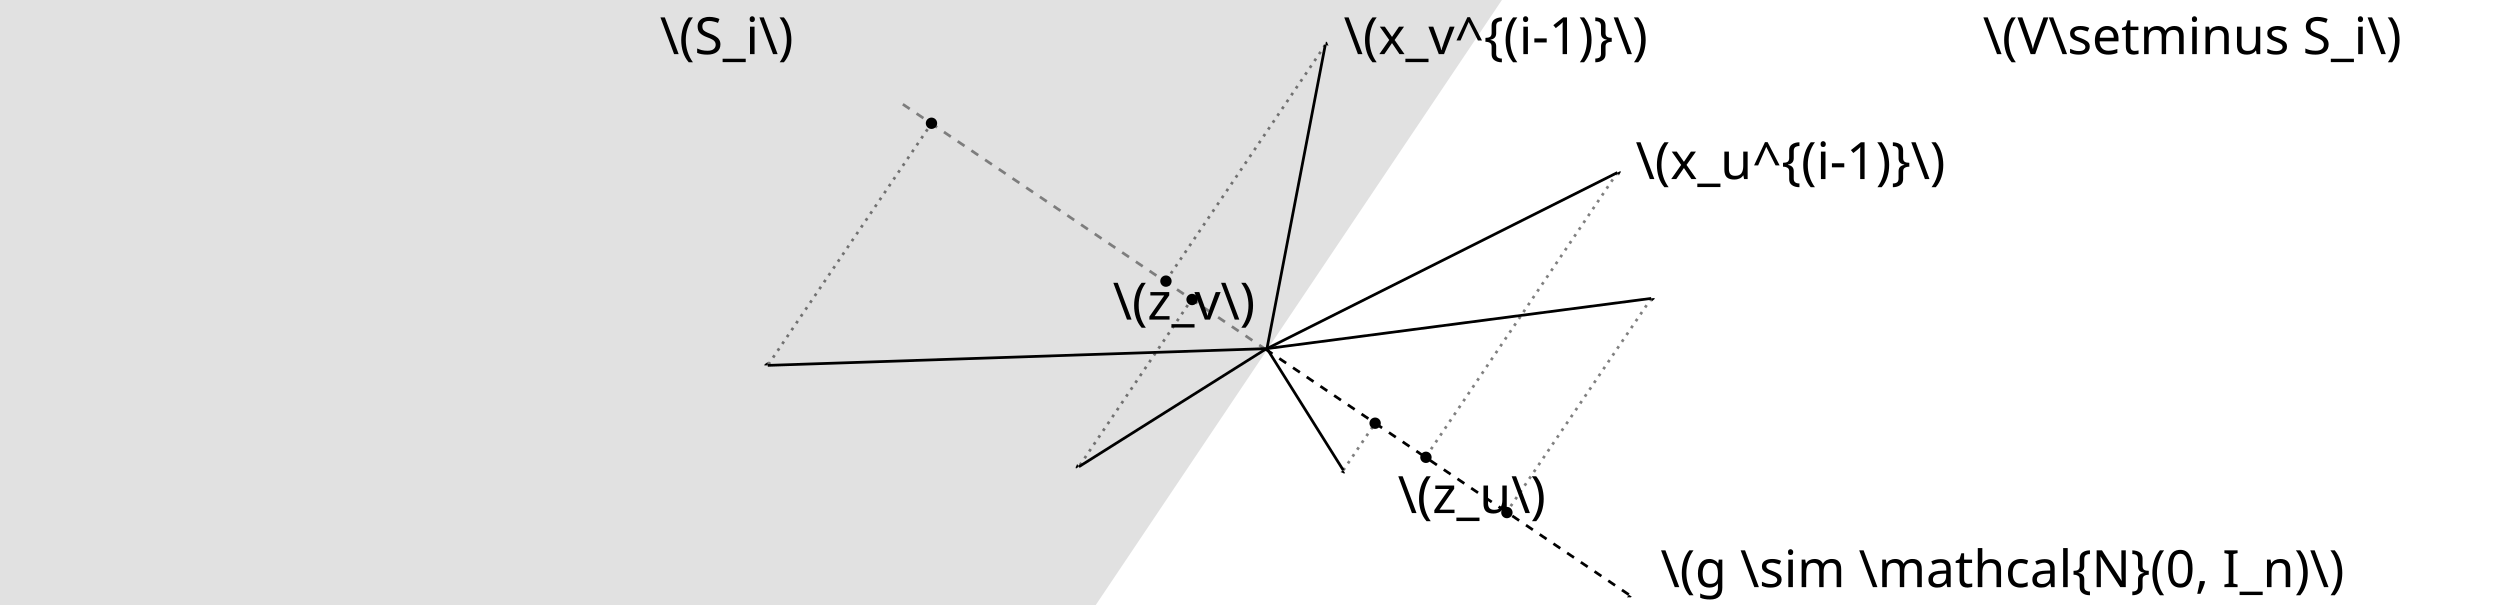
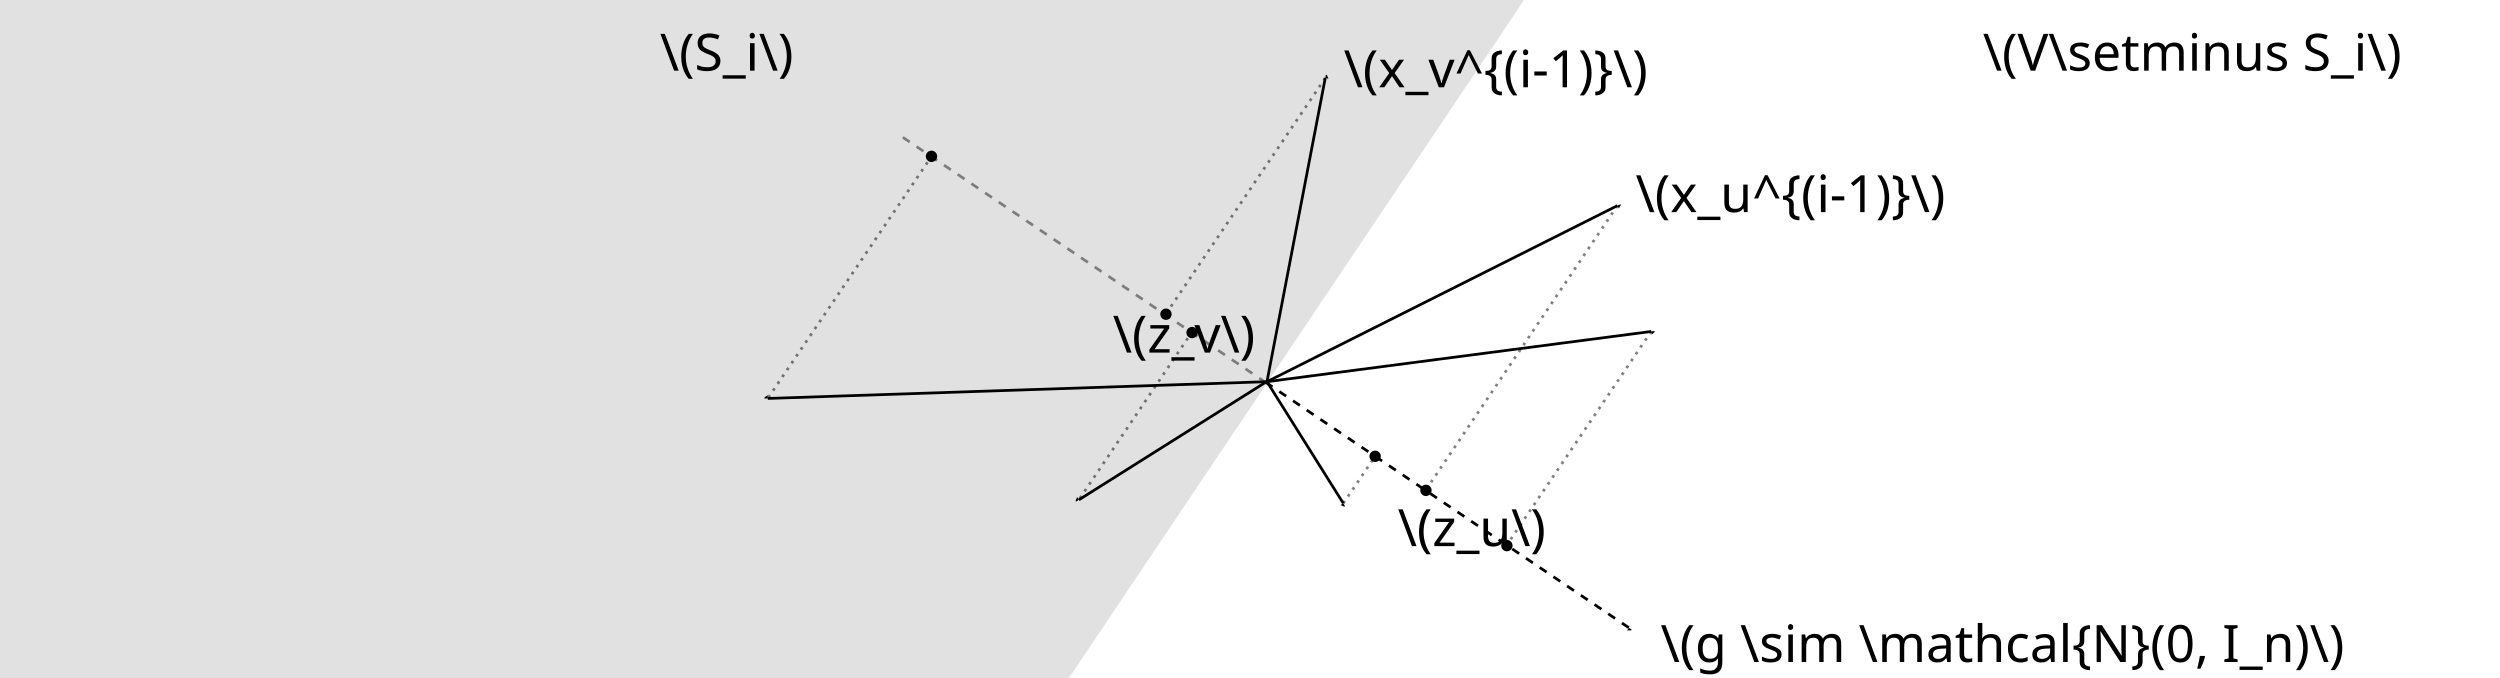
- <svg xmlns="http://www.w3.org/2000/svg" width="240mm" height="58mm" viewBox="0 0 240 58" version="1.1" id="svg8">
+ <svg xmlns="http://www.w3.org/2000/svg" width="240mm" height="65mm" viewBox="0 0 240 65" version="1.1" id="svg8">
  <defs id="defs2">
    <marker id="marker-arrow-1" orient="auto-start-reverse" refY="0" refX="0" markerHeight="3" markerWidth="2">
      <g transform="scale(1.393333)" id="g1">
        <path d="M -1.554,2.072 C -1.425,1.295 0,0.13 0.389,0 0,-0.13 -1.425,-1.295 -1.554,-2.072" style="fill:none;stroke:#000000;stroke-linecap:round;stroke-linejoin:round;stroke-miterlimit:10;stroke-dasharray:none;stroke-opacity:1" id="path1-8" />
+ 


0" /&gt;
   </g>
    </marker>
    <marker id="marker-arrow-1-6" orient="auto-start-reverse" refY="0" refX="0" markerHeight="3" markerWidth="2">
      <g transform="scale(1.393333)" id="g1-0">
        <path d="M -1.554,2.072 C -1.425,1.295 0,0.13 0.389,0 0,-0.13 -1.425,-1.295 -1.554,-2.072" style="fill:none;stroke:#000000;stroke-linecap:round;stroke-linejoin:round;stroke-miterlimit:10;stroke-dasharray:none;stroke-opacity:1" id="path1-3" />


+ 
0" /&gt;
   </g>
    </marker>
    <marker id="marker-arrow-1-3" orient="auto-start-reverse" refY="0" refX="0" markerHeight="3" markerWidth="2">
      <g transform="scale(1.393333)" id="g1-7">
        <path d="M -1.554,2.072 C -1.425,1.295 0,0.13 0.389,0 0,-0.13 -1.425,-1.295 -1.554,-2.072" style="fill:none;stroke:#000000;stroke-linecap:round;stroke-linejoin:round;stroke-miterlimit:10;stroke-dasharray:none;stroke-opacity:1" id="path1-88" />
+ 


0" /&gt;
   </g>
    </marker>
    <marker id="marker-arrow-1-5" orient="auto-start-reverse" refY="0" refX="0" markerHeight="3" markerWidth="2">
      <g transform="scale(1.393333)" id="g1-4">
        <path d="M -1.554,2.072 C -1.425,1.295 0,0.13 0.389,0 0,-0.13 -1.425,-1.295 -1.554,-2.072" style="fill:none;stroke:#000000;stroke-linecap:round;stroke-linejoin:round;stroke-miterlimit:10;stroke-dasharray:none;stroke-opacity:1" id="path1-36" />


+ 
0" /&gt;
   </g>
    </marker>
    <marker id="marker-arrow-1-1" orient="auto-start-reverse" refY="0" refX="0" markerHeight="3" markerWidth="2">
      <g transform="scale(1.393333)" id="g1-75">
        <path d="M -1.554,2.072 C -1.425,1.295 0,0.13 0.389,0 0,-0.13 -1.425,-1.295 -1.554,-2.072" style="fill:none;stroke:#000000;stroke-linecap:round;stroke-linejoin:round;stroke-miterlimit:10;stroke-dasharray:none;stroke-opacity:1" id="path1-5" />
+ 


0" /&gt;
   </g>
    </marker>
    <marker id="marker-arrow-1-2" orient="auto-start-reverse" refY="0" refX="0" markerHeight="3" markerWidth="2">
      <g transform="scale(1.393333)" id="g1-2">
        <path d="M -1.554,2.072 C -1.425,1.295 0,0.13 0.389,0 0,-0.13 -1.425,-1.295 -1.554,-2.072" style="fill:none;stroke:#000000;stroke-linecap:round;stroke-linejoin:round;stroke-miterlimit:10;stroke-dasharray:none;stroke-opacity:1" id="path1-6" />


+ 
0" /&gt;
   </g>
    </marker>
    <marker id="marker-arrow-1-4" orient="auto-start-reverse" refY="0" refX="0" markerHeight="3" markerWidth="2">
      <g transform="scale(1.393333)" id="g1-00">
        <path d="M -1.554,2.072 C -1.425,1.295 0,0.13 0.389,0 0,-0.13 -1.425,-1.295 -1.554,-2.072" style="fill:none;stroke:#000000;stroke-linecap:round;stroke-linejoin:round;stroke-miterlimit:10;stroke-dasharray:none;stroke-opacity:1" id="path1-9" />
+ 


0" /&gt;
   </g>
    </marker>
    <marker id="marker-arrow-1-9" orient="auto-start-reverse" refY="0" refX="0" markerHeight="3" markerWidth="2">
      <g transform="scale(1.393333)" id="g1-756">
        <path d="M -1.554,2.072 C -1.425,1.295 0,0.13 0.389,0 0,-0.13 -1.425,-1.295 -1.554,-2.072" style="fill:none;stroke:#000000;stroke-linecap:round;stroke-linejoin:round;stroke-miterlimit:10;stroke-dasharray:none;stroke-opacity:1" id="path1-53" />


+ 
0" /&gt;
   </g>
    </marker>
    <marker id="marker-arrow-1-55" orient="auto-start-reverse" refY="0" refX="0" markerHeight="3" markerWidth="2">
      <g transform="scale(1.393333)" id="g1-5">
        <path d="M -1.554,2.072 C -1.425,1.295 0,0.13 0.389,0 0,-0.13 -1.425,-1.295 -1.554,-2.072" style="fill:none;stroke:#000000;stroke-linecap:round;stroke-linejoin:round;stroke-miterlimit:10;stroke-dasharray:none;stroke-opacity:1" id="path1-4" />


+ 
0" /&gt;
   </g>
    </marker>
  </defs>
  <g id="layer1" transform="translate(0,-177)">
-     <path style="fill:none;fill-opacity:1;stroke:#000000;stroke-width:0.265;stroke-linecap:butt;stroke-linejoin:miter;stroke-dasharray:none;stroke-opacity:1;marker-start:none;marker-end:url(#marker-arrow-1)" d="m 100.812,231.752 16.703,-24.534" id="path1" transform="rotate(-23.37605,59.7719,170.798)" />
-     <text xml:space="preserve" style="font-size:4.939px;line-height:1.25;font-family:sans-serif;text-decoration-color:#000000;letter-spacing:0px;word-spacing:0px;fill:#000000;stroke-width:0.265;-inkscape-stroke:none;stop-color:#000000" x="157.024" y="194.189" id="text1">
-       <tspan id="tspan1" style="stroke-width:0.265" x="157.024" y="194.189">\(x_u^{(i-1)}\)</tspan>
+     <path style="fill:none;fill-opacity:1;stroke:#000000;stroke-width:0.265;stroke-linecap:butt;stroke-linejoin:miter;stroke-dasharray:none;stroke-opacity:1;marker-start:none;marker-end:url(#marker-arrow-1)" d="m 100.812,231.752 16.703,-24.534" id="path1" transform="rotate(-23.37605,67.44573,172.3855)" />
+     <text xml:space="preserve" style="font-size:4.939px;line-height:1.25;font-family:sans-serif;text-decoration-color:#000000;letter-spacing:0px;word-spacing:0px;fill:#000000;stroke-width:0.265;-inkscape-stroke:none;stop-color:#000000" x="157.024" y="197.364" id="text1">
+       <tspan id="tspan1" style="stroke-width:0.265" x="157.024" y="197.364">\(x_u^{(i-1)}\)</tspan>
    </text>
-     <text xml:space="preserve" style="font-size:4.939px;line-height:1.25;font-family:sans-serif;text-decoration-color:#000000;letter-spacing:0px;word-spacing:0px;fill:#000000;stroke-width:0.265;-inkscape-stroke:none;stop-color:#000000" x="134.187" y="226.251" id="text1-9">
-       <tspan id="tspan1-3" style="stroke-width:0.265" x="134.187" y="226.251">\(z_u\)</tspan>
+     <text xml:space="preserve" style="font-size:4.939px;line-height:1.25;font-family:sans-serif;text-decoration-color:#000000;letter-spacing:0px;word-spacing:0px;fill:#000000;stroke-width:0.265;-inkscape-stroke:none;stop-color:#000000" x="134.187" y="229.426" id="text1-9">
+       <tspan id="tspan1-3" style="stroke-width:0.265" x="134.187" y="229.426">\(z_u\)</tspan>
    </text>
-     <text xml:space="preserve" style="font-size:4.939px;line-height:1.25;font-family:sans-serif;text-decoration-color:#000000;letter-spacing:0px;word-spacing:0px;fill:#000000;stroke-width:0.265;-inkscape-stroke:none;stop-color:#000000" x="106.833" y="207.677" id="text1-9-7">
-       <tspan id="tspan1-3-7" style="stroke-width:0.265" x="106.833" y="207.677">\(z_v\)</tspan>
+     <text xml:space="preserve" style="font-size:4.939px;line-height:1.25;font-family:sans-serif;text-decoration-color:#000000;letter-spacing:0px;word-spacing:0px;fill:#000000;stroke-width:0.265;-inkscape-stroke:none;stop-color:#000000" x="106.833" y="210.852" id="text1-9-7">
+       <tspan id="tspan1-3-7" style="stroke-width:0.265" x="106.833" y="210.852">\(z_v\)</tspan>
    </text>
-     <text xml:space="preserve" style="font-size:4.939px;line-height:1.25;font-family:sans-serif;text-decoration-color:#000000;letter-spacing:0px;word-spacing:0px;fill:#000000;stroke-width:0.265;-inkscape-stroke:none;stop-color:#000000" x="129.001" y="182.199" id="text1-3">
-       <tspan id="tspan1-2" style="stroke-width:0.265" x="129.001" y="182.199">\(x_v^{(i-1)}\)</tspan>
+     <text xml:space="preserve" style="font-size:4.939px;line-height:1.25;font-family:sans-serif;text-decoration-color:#000000;letter-spacing:0px;word-spacing:0px;fill:#000000;stroke-width:0.265;-inkscape-stroke:none;stop-color:#000000" x="129.001" y="185.374" id="text1-3">
+       <tspan id="tspan1-2" style="stroke-width:0.265" x="129.001" y="185.374">\(x_v^{(i-1)}\)</tspan>
    </text>
-     <path style="fill:none;fill-opacity:1;stroke:#000000;stroke-width:0.265;stroke-linecap:butt;stroke-linejoin:miter;stroke-dasharray:none;stroke-opacity:1;marker-start:none;marker-end:url(#marker-arrow-1)" d="m 100.812,231.752 37.588,-2.164" id="path2" transform="rotate(-23.37605,59.7719,170.798)" />
-     <path style="fill:none;fill-opacity:1;stroke:#000000;stroke-width:0.265;stroke-linecap:butt;stroke-linejoin:miter;stroke-dasharray:none;stroke-opacity:1;marker-start:none;marker-end:url(#marker-arrow-1)" d="m 100.812,231.752 35.776,10.212" id="path3" transform="rotate(-23.37605,59.7719,170.798)" />
-     <path style="fill:none;fill-opacity:1;stroke:#000000;stroke-width:0.265;stroke-linecap:butt;stroke-linejoin:miter;stroke-dasharray:none;stroke-opacity:1;marker-start:none;marker-end:url(#marker-arrow-1)" d="m 100.668,231.752 -20.93,3.247" id="path4" transform="rotate(-23.37605,59.7719,170.798)" />
-     <path style="fill:none;fill-opacity:1;stroke:#000000;stroke-width:0.265;stroke-linecap:butt;stroke-linejoin:miter;stroke-dasharray:none;stroke-opacity:1;marker-start:none;marker-end:url(#marker-arrow-1)" d="M 100.812,231.752 56.184,214.215" id="path5" transform="rotate(-23.37605,59.7719,170.798)" />
-     <path style="fill:none;fill-opacity:1;stroke:#000000;stroke-width:0.265;stroke-linecap:butt;stroke-linejoin:miter;stroke-dasharray:0.794, 0.794;stroke-opacity:1;marker-start:none;marker-end:url(#marker-arrow-1)" d="m 100.668,231.752 22.665,35.47" id="path6" transform="rotate(-23.37605,59.7719,170.798)" />
-     <text xml:space="preserve" style="font-size:4.939px;line-height:1.25;font-family:sans-serif;text-decoration-color:#000000;letter-spacing:0px;word-spacing:0px;fill:#000000;stroke-width:0.265;-inkscape-stroke:none;stop-color:#000000" x="159.414" y="233.364" id="text6">
-       <tspan id="tspan6" style="stroke-width:0.265" x="159.414" y="233.364">\(g \sim \mathcal{N}(0, I_n)\)</tspan>
+     <path style="fill:none;fill-opacity:1;stroke:#000000;stroke-width:0.265;stroke-linecap:butt;stroke-linejoin:miter;stroke-dasharray:none;stroke-opacity:1;marker-start:none;marker-end:url(#marker-arrow-1)" d="m 100.812,231.752 37.588,-2.164" id="path2" transform="rotate(-23.37605,67.44573,172.3855)" />
+     <path style="fill:none;fill-opacity:1;stroke:#000000;stroke-width:0.265;stroke-linecap:butt;stroke-linejoin:miter;stroke-dasharray:none;stroke-opacity:1;marker-start:none;marker-end:url(#marker-arrow-1)" d="m 100.812,231.752 35.776,10.212" id="path3" transform="rotate(-23.37605,67.44573,172.3855)" />
+     <path style="fill:none;fill-opacity:1;stroke:#000000;stroke-width:0.265;stroke-linecap:butt;stroke-linejoin:miter;stroke-dasharray:none;stroke-opacity:1;marker-start:none;marker-end:url(#marker-arrow-1)" d="m 100.668,231.752 -20.93,3.247" id="path4" transform="rotate(-23.37605,67.44573,172.3855)" />
+     <path style="fill:none;fill-opacity:1;stroke:#000000;stroke-width:0.265;stroke-linecap:butt;stroke-linejoin:miter;stroke-dasharray:none;stroke-opacity:1;marker-start:none;marker-end:url(#marker-arrow-1)" d="M 100.812,231.752 56.184,214.215" id="path5" transform="rotate(-23.37605,67.44573,172.3855)" />
+     <path style="fill:none;fill-opacity:1;stroke:#000000;stroke-width:0.265;stroke-linecap:butt;stroke-linejoin:miter;stroke-dasharray:0.794, 0.794;stroke-opacity:1;marker-start:none;marker-end:url(#marker-arrow-1)" d="m 100.668,231.752 22.665,35.47" id="path6" transform="rotate(-23.37605,67.44573,172.3855)" />
+     <text xml:space="preserve" style="font-size:4.939px;line-height:1.25;font-family:sans-serif;text-decoration-color:#000000;letter-spacing:0px;word-spacing:0px;fill:#000000;stroke-width:0.265;-inkscape-stroke:none;stop-color:#000000" x="159.414" y="240.549" id="text6">
+       <tspan id="tspan6" style="stroke-width:0.265" x="159.414" y="240.549">\(g \sim \mathcal{N}(0, I_n)\)</tspan>
    </text>
-     <path style="fill:none;fill-opacity:1;stroke:#000000;stroke-width:0.265;stroke-linecap:butt;stroke-linejoin:miter;stroke-dasharray:none;stroke-opacity:1;marker-start:none;marker-end:url(#marker-arrow-1)" d="m 100.812,231.752 2.094,13.629" id="path7" transform="rotate(-23.37605,59.7719,170.798)" />
-     <path style="opacity:0.5;fill:none;fill-opacity:1;stroke:#000000;stroke-width:0.265;stroke-linecap:butt;stroke-linejoin:miter;stroke-dasharray:0.265, 0.529;stroke-opacity:1;marker-start:none;marker-end:none" d="m 102.906,245.38 4.596,-2.934" id="path8" transform="rotate(-23.37605,59.7719,170.798)" />
-     <path style="font-variation-settings:normal;opacity:1;vector-effect:none;fill:#000000;fill-opacity:1;fill-rule:evenodd;stroke:none;stroke-width:0.265;stroke-linecap:butt;stroke-linejoin:miter;stroke-miterlimit:4;stroke-dasharray:none;stroke-dashoffset:0;stroke-opacity:1;-inkscape-stroke:none;marker-start:none;marker-end:none;stop-color:#000000;stop-opacity:1" id="path9" d="m 35.375,-252.14 a 0.545,0.545 0 0 1 -0.547,0.542 0.545,0.545 0 0 1 -0.544,-0.545 0.545,0.545 0 0 1 0.544,-0.545 0.545,0.545 0 0 1 0.547,0.542" transform="matrix(0.9179206,-0.3967642,-0.3967642,-0.9179206,0,0)" />
-     <path style="font-variation-settings:normal;vector-effect:none;fill:#000000;fill-opacity:1;fill-rule:evenodd;stroke:none;stroke-width:0.265;stroke-linecap:butt;stroke-linejoin:miter;stroke-miterlimit:4;stroke-dasharray:none;stroke-dashoffset:0;stroke-opacity:1;-inkscape-stroke:none;marker-start:none;marker-end:none;stop-color:#000000" id="path9-78" d="m 38.554,-257.08 a 0.545,0.545 0 0 1 -0.547,0.542 0.545,0.545 0 0 1 -0.544,-0.545 0.545,0.545 0 0 1 0.544,-0.545 0.545,0.545 0 0 1 0.547,0.542" transform="matrix(0.9179206,-0.3967642,-0.3967642,-0.9179206,0,0)" />
-     <path style="font-variation-settings:normal;vector-effect:none;fill:#000000;fill-opacity:1;fill-rule:evenodd;stroke:none;stroke-width:0.265;stroke-linecap:butt;stroke-linejoin:miter;stroke-miterlimit:4;stroke-dasharray:none;stroke-dashoffset:0;stroke-opacity:1;-inkscape-stroke:none;marker-start:none;marker-end:none;stop-color:#000000" id="path9-5" d="m 43.584,-265.032 a 0.545,0.545 0 0 1 -0.547,0.542 0.545,0.545 0 0 1 -0.544,-0.545 0.545,0.545 0 0 1 0.544,-0.545 0.545,0.545 0 0 1 0.547,0.542" transform="matrix(0.9179206,-0.3967642,-0.3967642,-0.9179206,0,0)" />
-     <path style="opacity:0.5;fill:none;fill-opacity:1;stroke:#000000;stroke-width:0.265;stroke-linecap:butt;stroke-linejoin:miter;stroke-dasharray:0.265, 0.529;stroke-opacity:1;marker-start:none;marker-end:none" d="m 136.589,241.963 -20.878,13.329" id="path10" transform="rotate(-23.37605,59.7719,170.798)" />
-     <path style="opacity:0.5;fill:none;fill-opacity:1;stroke:#000000;stroke-width:0.265;stroke-linecap:butt;stroke-linejoin:miter;stroke-dasharray:0.265, 0.529;stroke-opacity:1;marker-start:none;marker-end:none" d="M 138.4,229.588 110.65,247.372" id="path11" transform="rotate(-23.37605,59.7719,170.798)" />
-     <path style="opacity:0.5;fill:none;fill-opacity:1;stroke:#000000;stroke-width:0.265;stroke-linecap:butt;stroke-linejoin:miter;stroke-dasharray:0.265, 0.529;stroke-opacity:1;marker-start:none;marker-end:none" d="m 138.4,229.417 -22.99,14.695" id="path11-8" transform="rotate(-23.37605,16.55743,232.3756)" />
-     <path style="opacity:0.5;fill:none;fill-opacity:1;stroke:#000000;stroke-width:0.265;stroke-linecap:butt;stroke-linejoin:miter;stroke-dasharray:0.265, 0.529;stroke-opacity:1;marker-start:none;marker-end:none" d="M 149.177,225.397 132.753,235.921" id="path11-8-1" transform="rotate(-23.37605,84.04827,299.3934)" />
-     <path style="opacity:0.5;fill:none;fill-opacity:1;stroke:#000000;stroke-width:0.265;stroke-linecap:butt;stroke-linejoin:miter;stroke-dasharray:0.265, 0.529;stroke-opacity:1;marker-start:none;marker-end:none" d="m 139.152,228.715 -23.742,15.149" id="path11-8-3" transform="rotate(-23.37605,17.72506,328.767)" />
-     <path style="opacity:0.442;fill:none;fill-opacity:1;stroke:#000000;stroke-width:0.265;stroke-linecap:butt;stroke-linejoin:miter;stroke-dasharray:0.794, 0.794;stroke-opacity:1;marker-start:none;marker-end:none" d="M 123.333,267.221 100.668,231.752" id="path12" transform="rotate(-23.37605,-14.49007,243.2219)" />
-     <path style="font-variation-settings:normal;vector-effect:none;fill:#000000;fill-opacity:1;fill-rule:evenodd;stroke:none;stroke-width:0.265;stroke-linecap:butt;stroke-linejoin:miter;stroke-miterlimit:4;stroke-dasharray:none;stroke-dashoffset:0;stroke-opacity:1;-inkscape-stroke:none;marker-start:none;marker-end:none;stop-color:#000000" id="path9-7" d="m 23.956,-234.267 a 0.545,0.545 0 0 1 -0.547,0.542 0.545,0.545 0 0 1 -0.544,-0.545 0.545,0.545 0 0 1 0.544,-0.545 0.545,0.545 0 0 1 0.547,0.542" transform="matrix(0.9179206,-0.3967642,-0.3967642,-0.9179206,0,0)" />
-     <path style="font-variation-settings:normal;vector-effect:none;fill:#000000;fill-opacity:1;fill-rule:evenodd;stroke:none;stroke-width:0.265;stroke-linecap:butt;stroke-linejoin:miter;stroke-miterlimit:4;stroke-dasharray:none;stroke-dashoffset:0;stroke-opacity:1;-inkscape-stroke:none;marker-start:none;marker-end:none;stop-color:#000000" id="path9-0" d="m 22.354,-231.653 a 0.545,0.545 0 0 1 -0.547,0.542 0.545,0.545 0 0 1 -0.544,-0.545 0.545,0.545 0 0 1 0.544,-0.545 0.545,0.545 0 0 1 0.547,0.542" transform="matrix(0.9179206,-0.3967642,-0.3967642,-0.9179206,0,0)" />
-     <path style="font-variation-settings:normal;vector-effect:none;fill:#000000;fill-opacity:1;fill-rule:evenodd;stroke:none;stroke-width:0.265;stroke-linecap:butt;stroke-linejoin:miter;stroke-miterlimit:4;stroke-dasharray:none;stroke-dashoffset:0;stroke-opacity:1;-inkscape-stroke:none;marker-start:none;marker-end:none;stop-color:#000000" id="path9-3" d="m 7.705,-208.811 a 0.545,0.545 0 0 1 -0.547,0.542 0.545,0.545 0 0 1 -0.544,-0.545 0.545,0.545 0 0 1 0.544,-0.545 0.545,0.545 0 0 1 0.547,0.542" transform="matrix(0.9179206,-0.3967642,-0.3967642,-0.9179206,0,0)" />
-     <rect style="font-variation-settings:normal;opacity:1;vector-effect:none;fill:#000000;fill-opacity:0.12;fill-rule:evenodd;stroke:none;stroke-width:0.329;stroke-linecap:butt;stroke-linejoin:miter;stroke-miterlimit:4;stroke-dasharray:none;stroke-dashoffset:0;stroke-opacity:1;-inkscape-stroke:none;marker-start:none;marker-end:none;stop-color:#000000;stop-opacity:1" id="rect12" width="187.192" height="155.196" x="31.171" y="46.081" transform="rotate(33.87303)" />
-     <text xml:space="preserve" style="font-size:4.939px;line-height:1.25;font-family:sans-serif;text-decoration-color:#000000;letter-spacing:0px;word-spacing:0px;fill:#000000;stroke-width:0.265;-inkscape-stroke:none;stop-color:#000000" x="63.354" y="182.199" id="text12">
-       <tspan id="tspan12" style="stroke-width:0.265" x="63.354" y="182.199">\(S_i\)</tspan>
+     <path style="fill:none;fill-opacity:1;stroke:#000000;stroke-width:0.265;stroke-linecap:butt;stroke-linejoin:miter;stroke-dasharray:none;stroke-opacity:1;marker-start:none;marker-end:url(#marker-arrow-1)" d="m 100.812,231.752 2.094,13.629" id="path7" transform="rotate(-23.37605,67.44573,172.3855)" />
+     <path style="opacity:0.5;fill:none;fill-opacity:1;stroke:#000000;stroke-width:0.265;stroke-linecap:butt;stroke-linejoin:miter;stroke-dasharray:0.265, 0.529;stroke-opacity:1;marker-start:none;marker-end:none" d="m 102.906,245.38 4.596,-2.934" id="path8" transform="rotate(-23.37605,67.44573,172.3855)" />
+     <path style="font-variation-settings:normal;opacity:1;vector-effect:none;fill:#000000;fill-opacity:1;fill-rule:evenodd;stroke:none;stroke-width:0.265;stroke-linecap:butt;stroke-linejoin:miter;stroke-miterlimit:4;stroke-dasharray:none;stroke-dashoffset:0;stroke-opacity:1;-inkscape-stroke:none;marker-start:none;marker-end:none;stop-color:#000000;stop-opacity:1" id="path9" d="m 34.115,-255.055 a 0.545,0.545 0 0 1 -0.547,0.542 0.545,0.545 0 0 1 -0.544,-0.545 0.545,0.545 0 0 1 0.544,-0.545 0.545,0.545 0 0 1 0.547,0.542" transform="matrix(0.9179206,-0.3967642,-0.3967642,-0.9179206,0,0)" />
+     <path style="font-variation-settings:normal;vector-effect:none;fill:#000000;fill-opacity:1;fill-rule:evenodd;stroke:none;stroke-width:0.265;stroke-linecap:butt;stroke-linejoin:miter;stroke-miterlimit:4;stroke-dasharray:none;stroke-dashoffset:0;stroke-opacity:1;-inkscape-stroke:none;marker-start:none;marker-end:none;stop-color:#000000" id="path9-78" d="m 37.295,-259.994 a 0.545,0.545 0 0 1 -0.547,0.542 0.545,0.545 0 0 1 -0.544,-0.545 0.545,0.545 0 0 1 0.544,-0.545 0.545,0.545 0 0 1 0.547,0.542" transform="matrix(0.9179206,-0.3967642,-0.3967642,-0.9179206,0,0)" />
+     <path style="font-variation-settings:normal;vector-effect:none;fill:#000000;fill-opacity:1;fill-rule:evenodd;stroke:none;stroke-width:0.265;stroke-linecap:butt;stroke-linejoin:miter;stroke-miterlimit:4;stroke-dasharray:none;stroke-dashoffset:0;stroke-opacity:1;-inkscape-stroke:none;marker-start:none;marker-end:none;stop-color:#000000" id="path9-5" d="m 42.324,-267.947 a 0.545,0.545 0 0 1 -0.547,0.542 0.545,0.545 0 0 1 -0.544,-0.545 0.545,0.545 0 0 1 0.544,-0.545 0.545,0.545 0 0 1 0.547,0.542" transform="matrix(0.9179206,-0.3967642,-0.3967642,-0.9179206,0,0)" />
+     <path style="opacity:0.5;fill:none;fill-opacity:1;stroke:#000000;stroke-width:0.265;stroke-linecap:butt;stroke-linejoin:miter;stroke-dasharray:0.265, 0.529;stroke-opacity:1;marker-start:none;marker-end:none" d="m 136.589,241.963 -20.878,13.329" id="path10" transform="rotate(-23.37605,67.44573,172.3855)" />
+     <path style="opacity:0.5;fill:none;fill-opacity:1;stroke:#000000;stroke-width:0.265;stroke-linecap:butt;stroke-linejoin:miter;stroke-dasharray:0.265, 0.529;stroke-opacity:1;marker-start:none;marker-end:none" d="M 138.4,229.588 110.65,247.372" id="path11" transform="rotate(-23.37605,67.44573,172.3855)" />
+     <path style="opacity:0.5;fill:none;fill-opacity:1;stroke:#000000;stroke-width:0.265;stroke-linecap:butt;stroke-linejoin:miter;stroke-dasharray:0.265, 0.529;stroke-opacity:1;marker-start:none;marker-end:none" d="m 138.4,229.417 -22.99,14.695" id="path11-8" transform="rotate(-23.37605,24.23126,233.9631)" />
+     <path style="opacity:0.5;fill:none;fill-opacity:1;stroke:#000000;stroke-width:0.265;stroke-linecap:butt;stroke-linejoin:miter;stroke-dasharray:0.265, 0.529;stroke-opacity:1;marker-start:none;marker-end:none" d="M 149.177,225.397 132.753,235.921" id="path11-8-1" transform="rotate(-23.37605,91.7221,300.9809)" />
+     <path style="opacity:0.5;fill:none;fill-opacity:1;stroke:#000000;stroke-width:0.265;stroke-linecap:butt;stroke-linejoin:miter;stroke-dasharray:0.265, 0.529;stroke-opacity:1;marker-start:none;marker-end:none" d="m 139.152,228.715 -23.742,15.149" id="path11-8-3" transform="rotate(-23.37605,25.39888,330.3545)" />
+     <path style="opacity:0.442;fill:none;fill-opacity:1;stroke:#000000;stroke-width:0.265;stroke-linecap:butt;stroke-linejoin:miter;stroke-dasharray:0.794, 0.794;stroke-opacity:1;marker-start:none;marker-end:none" d="M 123.333,267.221 100.668,231.752" id="path12" transform="rotate(-23.37605,-6.816247,244.8094)" />
+     <path style="font-variation-settings:normal;vector-effect:none;fill:#000000;fill-opacity:1;fill-rule:evenodd;stroke:none;stroke-width:0.265;stroke-linecap:butt;stroke-linejoin:miter;stroke-miterlimit:4;stroke-dasharray:none;stroke-dashoffset:0;stroke-opacity:1;-inkscape-stroke:none;marker-start:none;marker-end:none;stop-color:#000000" id="path9-7" d="m 22.696,-237.181 a 0.545,0.545 0 0 1 -0.547,0.542 0.545,0.545 0 0 1 -0.544,-0.545 0.545,0.545 0 0 1 0.544,-0.545 0.545,0.545 0 0 1 0.547,0.542" transform="matrix(0.9179206,-0.3967642,-0.3967642,-0.9179206,0,0)" />
+     <path style="font-variation-settings:normal;vector-effect:none;fill:#000000;fill-opacity:1;fill-rule:evenodd;stroke:none;stroke-width:0.265;stroke-linecap:butt;stroke-linejoin:miter;stroke-miterlimit:4;stroke-dasharray:none;stroke-dashoffset:0;stroke-opacity:1;-inkscape-stroke:none;marker-start:none;marker-end:none;stop-color:#000000" id="path9-0" d="m 21.095,-234.568 a 0.545,0.545 0 0 1 -0.547,0.542 0.545,0.545 0 0 1 -0.544,-0.545 0.545,0.545 0 0 1 0.544,-0.545 0.545,0.545 0 0 1 0.547,0.542" transform="matrix(0.9179206,-0.3967642,-0.3967642,-0.9179206,0,0)" />
+     <path style="font-variation-settings:normal;vector-effect:none;fill:#000000;fill-opacity:1;fill-rule:evenodd;stroke:none;stroke-width:0.265;stroke-linecap:butt;stroke-linejoin:miter;stroke-miterlimit:4;stroke-dasharray:none;stroke-dashoffset:0;stroke-opacity:1;-inkscape-stroke:none;marker-start:none;marker-end:none;stop-color:#000000" id="path9-3" d="m 6.446,-211.725 a 0.545,0.545 0 0 1 -0.547,0.542 0.545,0.545 0 0 1 -0.544,-0.545 0.545,0.545 0 0 1 0.544,-0.545 0.545,0.545 0 0 1 0.547,0.542" transform="matrix(0.9179206,-0.3967642,-0.3967642,-0.9179206,0,0)" />
+     <rect style="font-variation-settings:normal;opacity:1;vector-effect:none;fill:#000000;fill-opacity:0.12;fill-rule:evenodd;stroke:none;stroke-width:0.329;stroke-linecap:butt;stroke-linejoin:miter;stroke-miterlimit:4;stroke-dasharray:none;stroke-dashoffset:0;stroke-opacity:1;-inkscape-stroke:none;marker-start:none;marker-end:none;stop-color:#000000;stop-opacity:1" id="rect12" width="187.192" height="155.196" x="32.941" y="48.717" transform="rotate(33.87303)" />
+     <text xml:space="preserve" style="font-size:4.939px;line-height:1.25;font-family:sans-serif;text-decoration-color:#000000;letter-spacing:0px;word-spacing:0px;fill:#000000;stroke-width:0.265;-inkscape-stroke:none;stop-color:#000000" x="63.354" y="183.786" id="text12">
+       <tspan id="tspan12" style="stroke-width:0.265" x="63.354" y="183.786">\(S_i\)</tspan>
    </text>
-     <text xml:space="preserve" style="font-size:4.939px;line-height:1.25;font-family:sans-serif;text-decoration-color:#000000;letter-spacing:0px;word-spacing:0px;fill:#000000;stroke-width:0.265;-inkscape-stroke:none;stop-color:#000000" x="190.354" y="182.199" id="text13">
-       <tspan id="tspan13" style="stroke-width:0.265" x="190.354" y="182.199">\(V\setminus S_i\)</tspan>
+     <text xml:space="preserve" style="font-size:4.939px;line-height:1.25;font-family:sans-serif;text-decoration-color:#000000;letter-spacing:0px;word-spacing:0px;fill:#000000;stroke-width:0.265;-inkscape-stroke:none;stop-color:#000000" x="190.354" y="183.786" id="text13">
+       <tspan id="tspan13" style="stroke-width:0.265" x="190.354" y="183.786">\(V\setminus S_i\)</tspan>
    </text>
  </g>
</svg>
